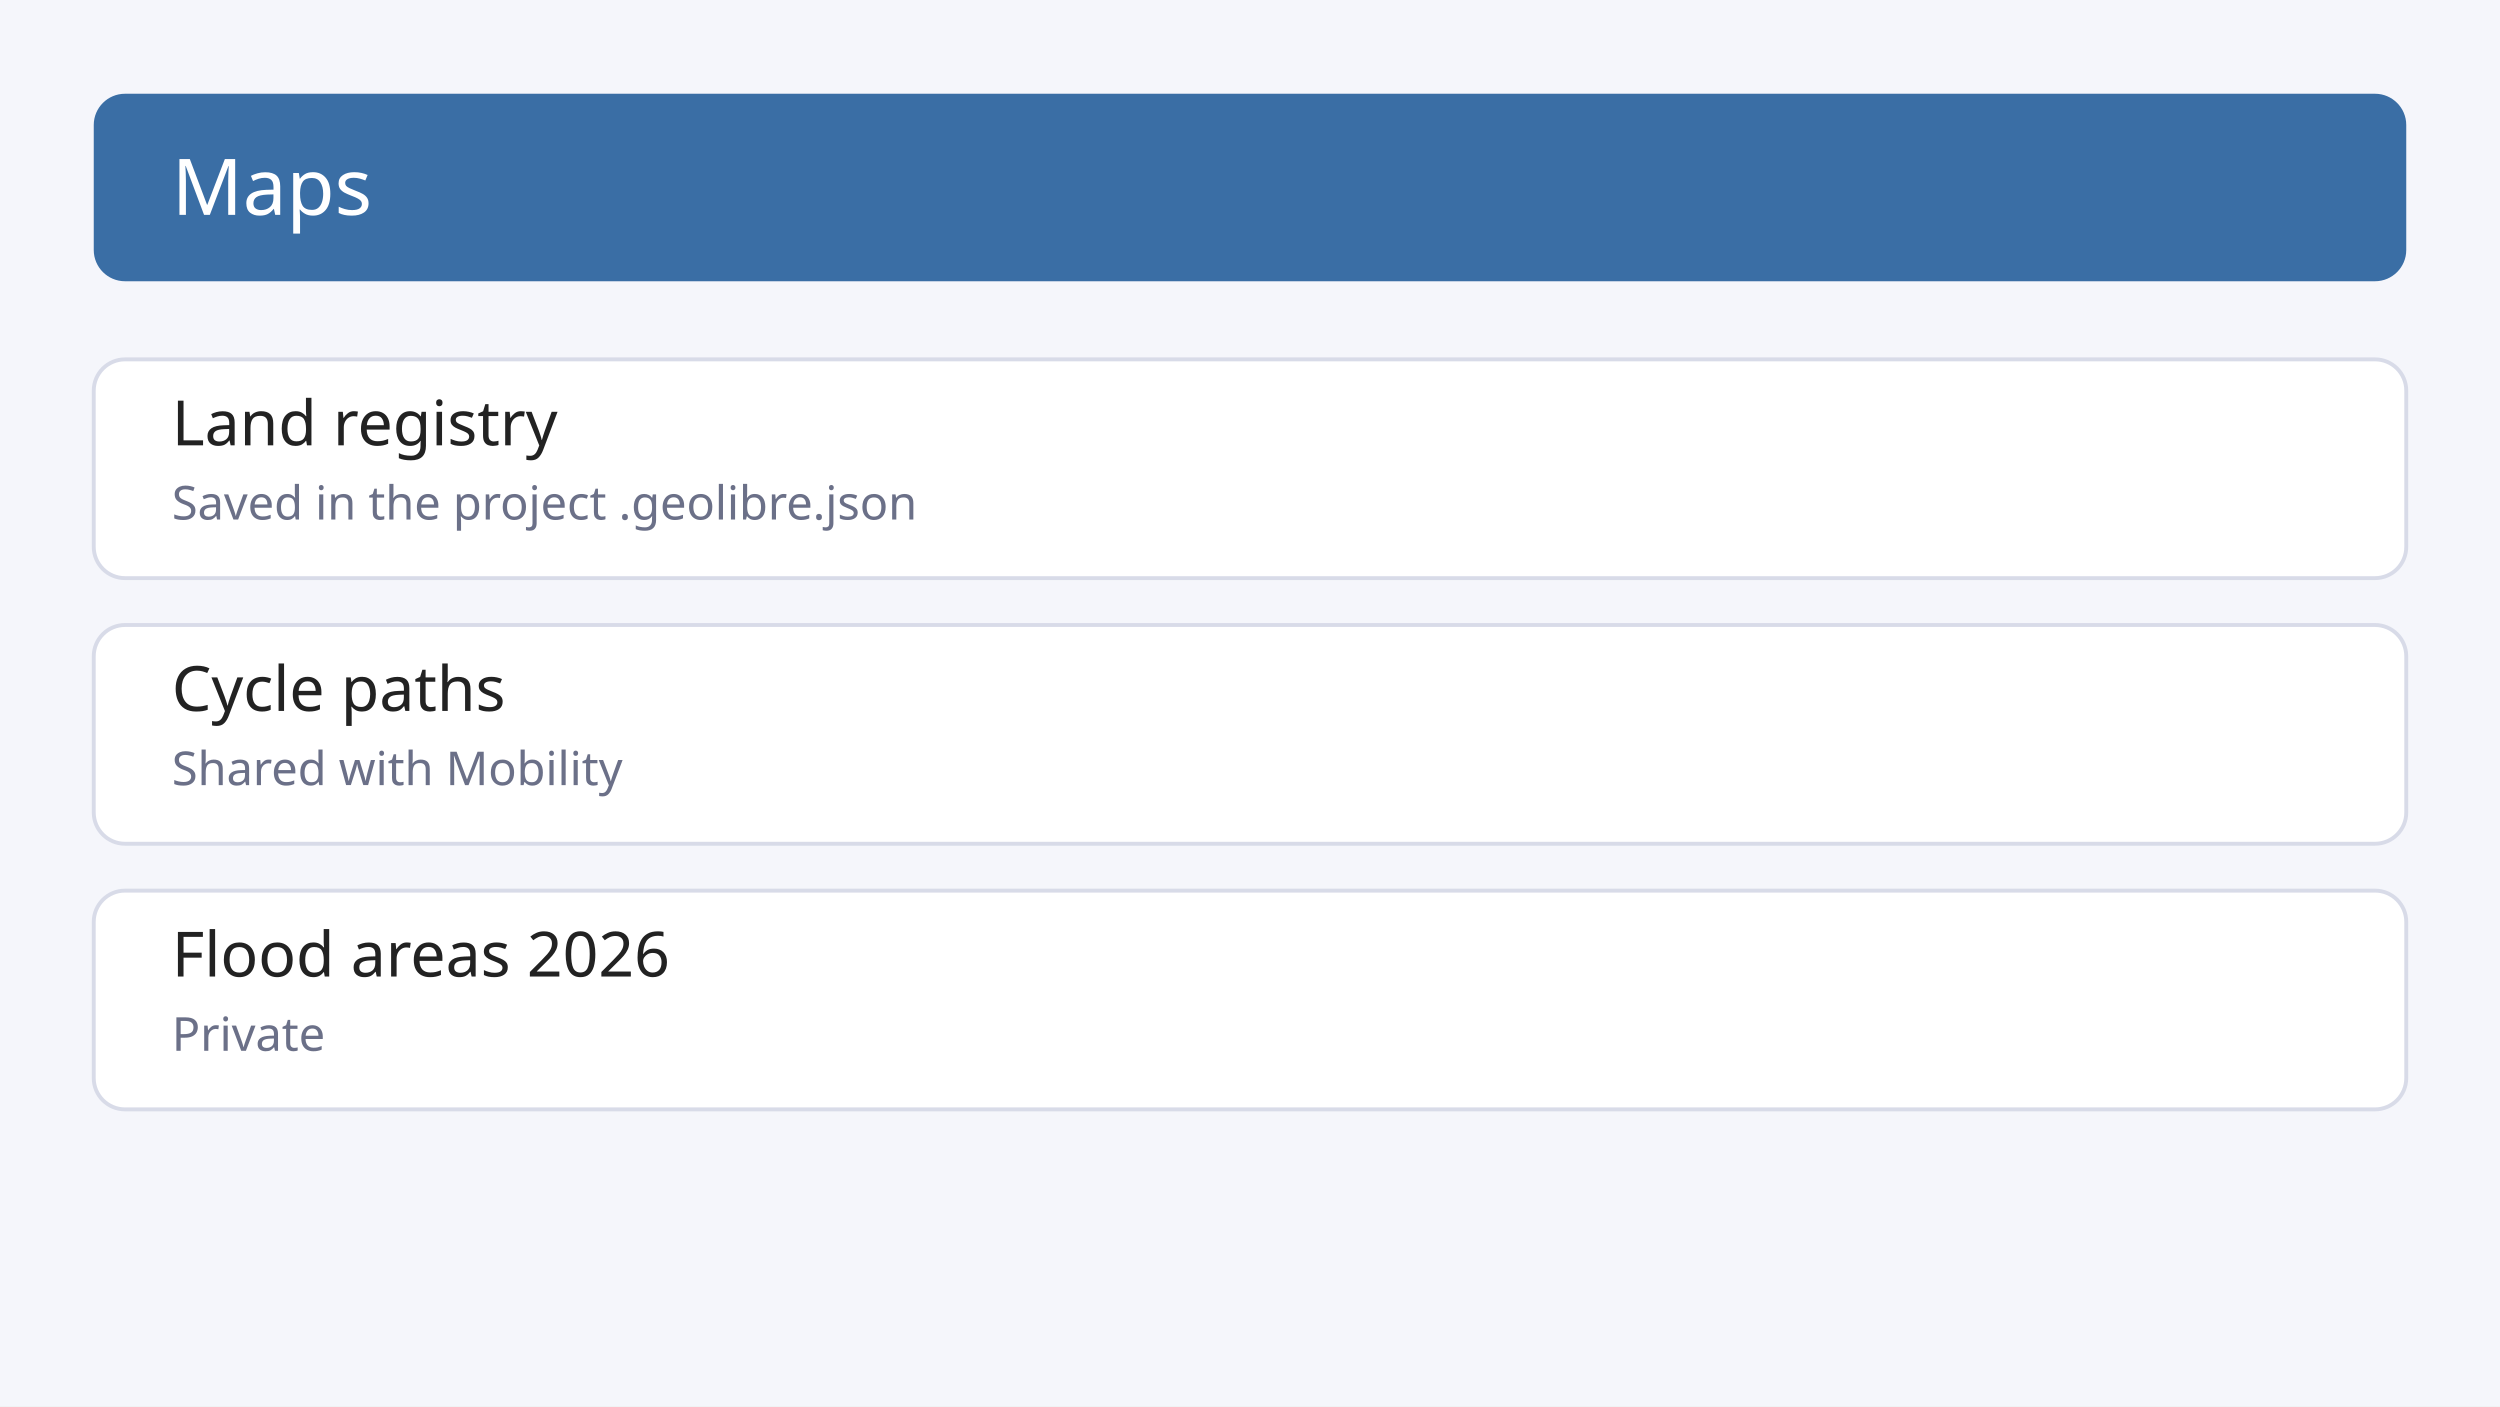
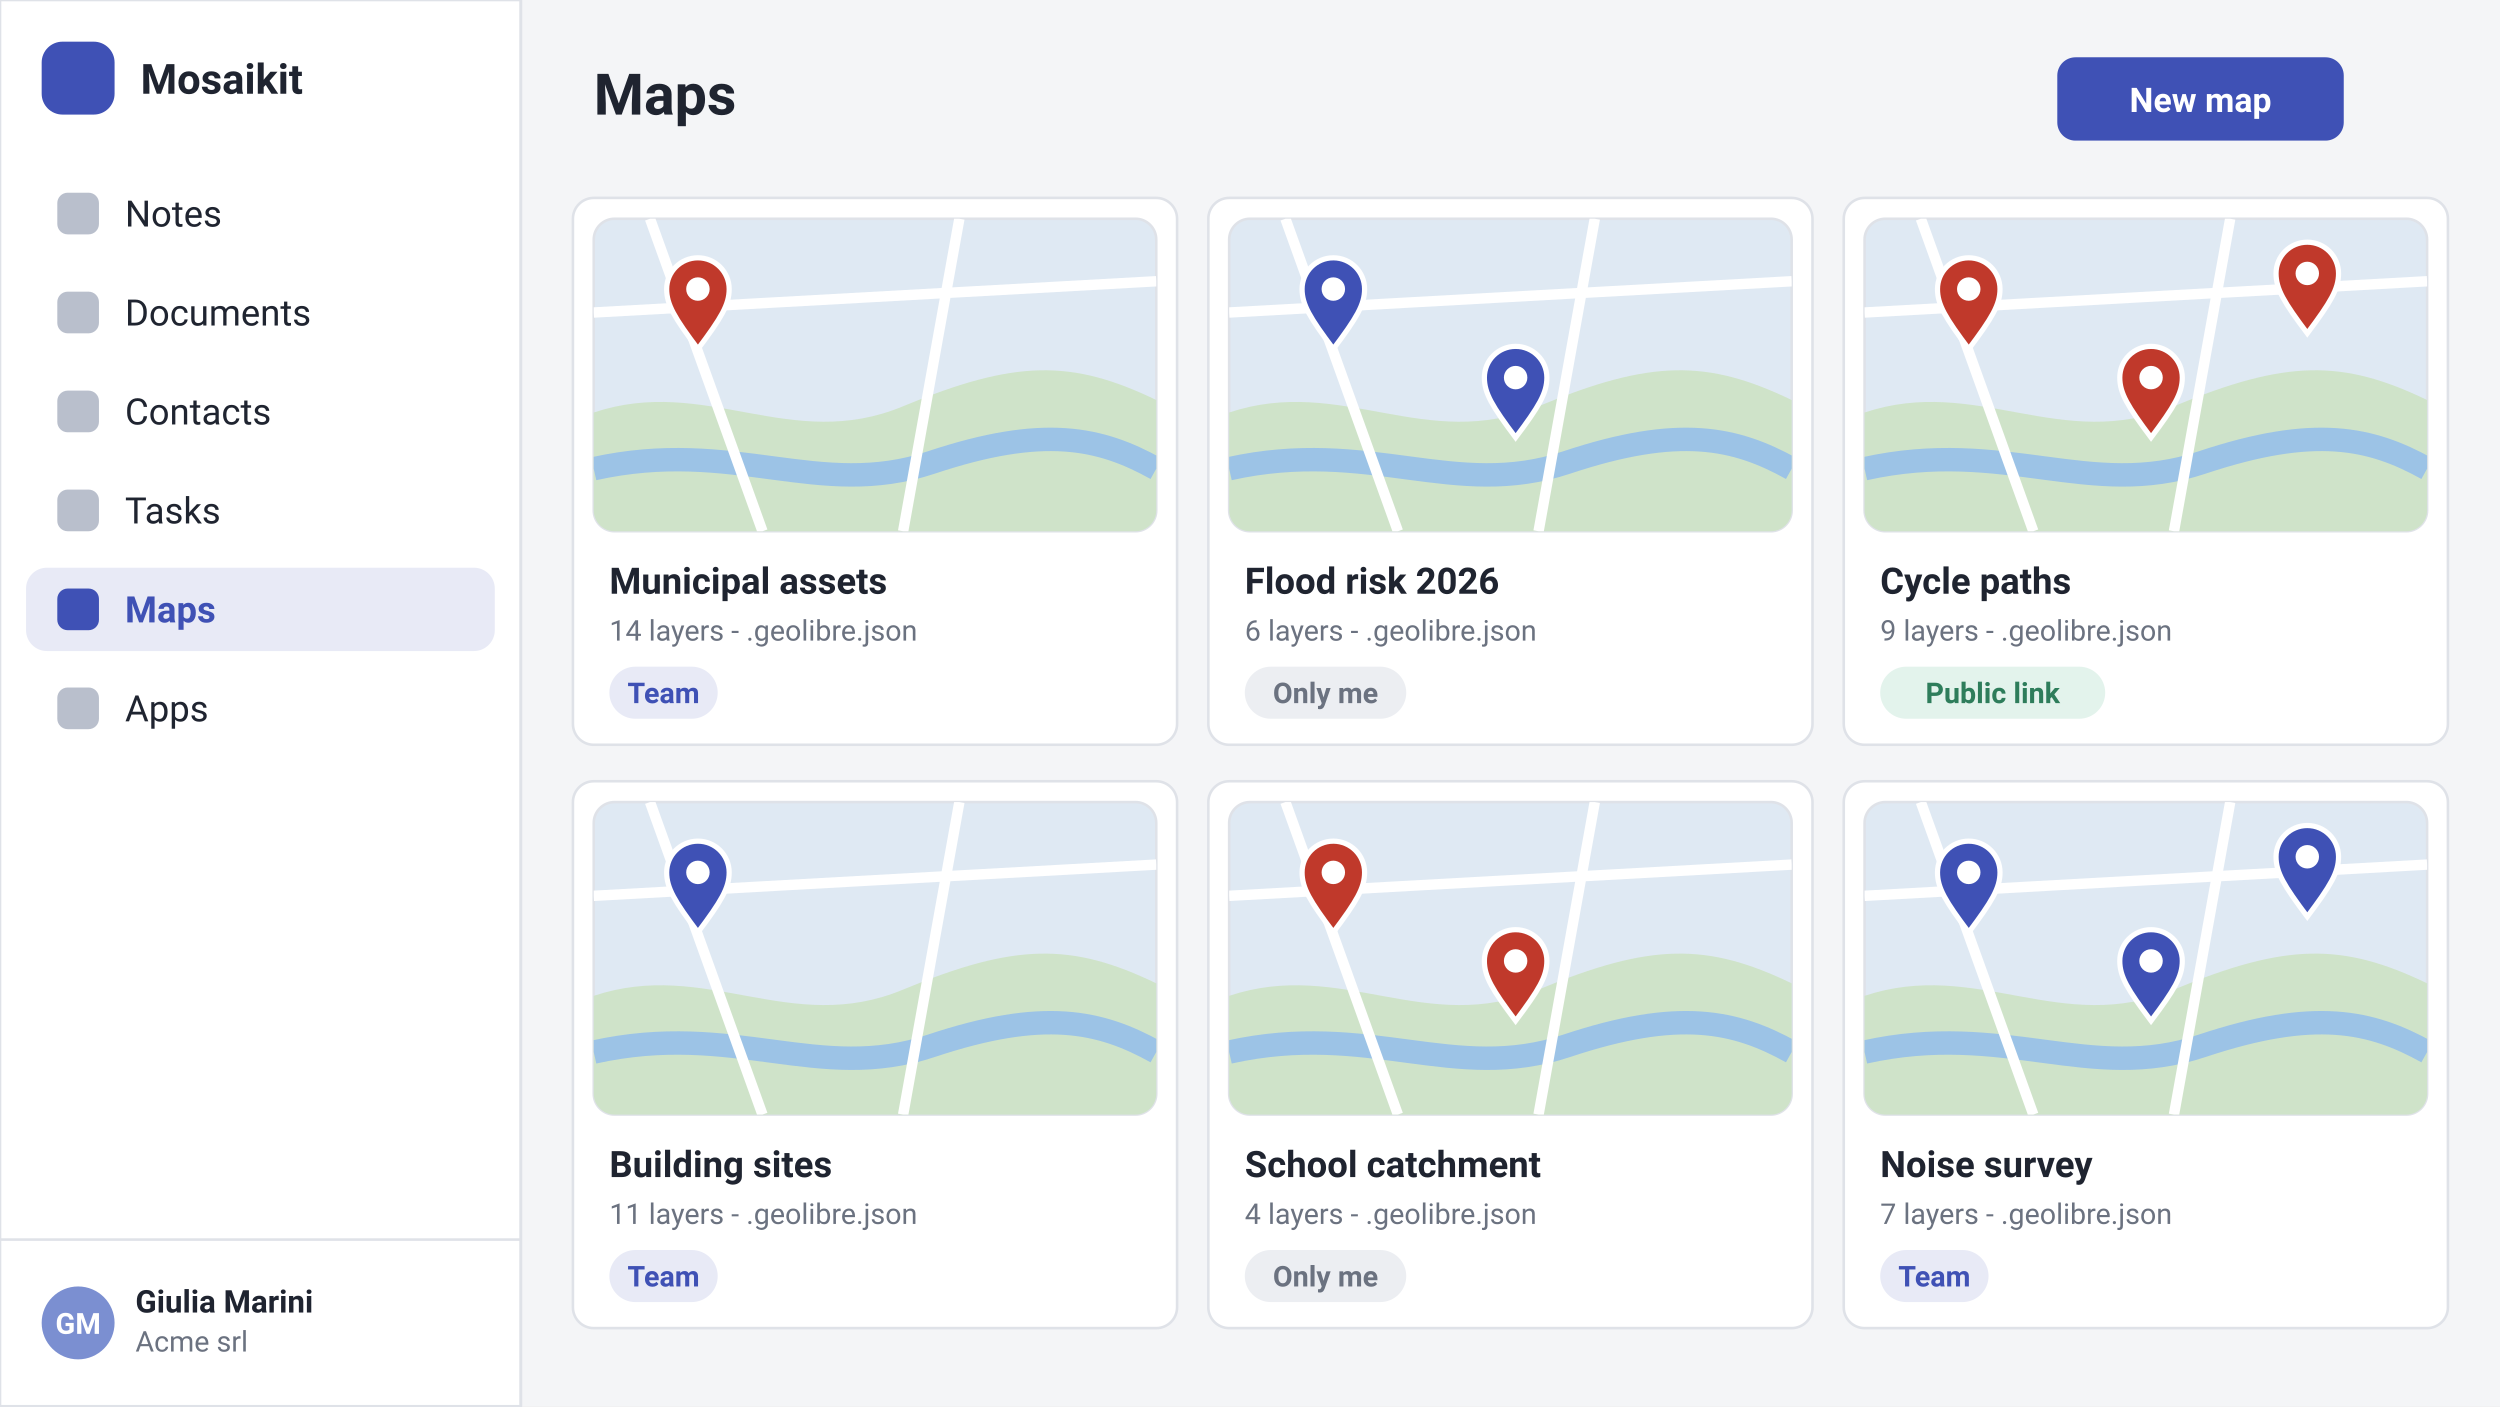
- <svg xmlns="http://www.w3.org/2000/svg" viewBox="0 0 640 360" role="img" aria-label="Catalog of maps">
-   <rect width="640" height="360" fill="#f5f6fb" />
-   <rect x="24" y="24" width="592" height="48" rx="8" fill="#3a6ea5" />
-   <text x="44" y="55" font-family="sans-serif" font-size="20" fill="#fff">Maps</text>
-   <rect x="24" y="92" width="592" height="56" rx="8" fill="#fff" stroke="#d8dbe8" />
-   <text x="44" y="114" font-family="sans-serif" font-size="16" fill="#222">Land registry</text>
-   <text x="44" y="133" font-family="sans-serif" font-size="12" fill="#6b7088">Saved in the project .geolibre.json</text>
-   <rect x="24" y="160" width="592" height="56" rx="8" fill="#fff" stroke="#d8dbe8" />
-   <text x="44" y="182" font-family="sans-serif" font-size="16" fill="#222">Cycle paths</text>
-   <text x="44" y="201" font-family="sans-serif" font-size="12" fill="#6b7088">Shared with Mobility</text>
-   <rect x="24" y="228" width="592" height="56" rx="8" fill="#fff" stroke="#d8dbe8" />
-   <text x="44" y="250" font-family="sans-serif" font-size="16" fill="#222">Flood areas 2026</text>
-   <text x="44" y="269" font-family="sans-serif" font-size="12" fill="#6b7088">Private</text>
+ <svg xmlns="http://www.w3.org/2000/svg" viewBox="0 0 960 540" role="img" aria-label="Maps: the catalogue of maps" font-family="Segoe UI, Roboto, Helvetica, Arial, sans-serif">
+   <rect width="960" height="540" fill="#f4f5f7" />
+   <rect x="0" y="0" width="200" height="540" rx="0" fill="#ffffff" stroke="#dfe2e8" />
+   <rect x="16" y="16" width="28" height="28" rx="8" fill="#3f51b5" />
+   <text x="54" y="36" font-size="16" fill="#1f2430" font-weight="600">Mosaikit</text>
+   <rect x="22" y="74" width="16" height="16" rx="4" fill="#b9bfcc" />
+   <text x="48" y="87" font-size="14" fill="#1f2430">Notes</text>
+   <rect x="22" y="112" width="16" height="16" rx="4" fill="#b9bfcc" />
+   <text x="48" y="125" font-size="14" fill="#1f2430">Documents</text>
+   <rect x="22" y="150" width="16" height="16" rx="4" fill="#b9bfcc" />
+   <text x="48" y="163" font-size="14" fill="#1f2430">Contacts</text>
+   <rect x="22" y="188" width="16" height="16" rx="4" fill="#b9bfcc" />
+   <text x="48" y="201" font-size="14" fill="#1f2430">Tasks</text>
+   <rect x="10" y="218" width="180" height="32" rx="8" fill="#e8eaf6" />
+   <rect x="22" y="226" width="16" height="16" rx="4" fill="#3f51b5" />
+   <text x="48" y="239" font-size="14" fill="#3f51b5" font-weight="600">Maps</text>
+   <rect x="22" y="264" width="16" height="16" rx="4" fill="#b9bfcc" />
+   <text x="48" y="277" font-size="14" fill="#1f2430">Apps</text>
+   <line x1="0" y1="476" x2="200" y2="476" stroke="#dfe2e8" stroke-width="1" />
+   <circle cx="30" cy="508" r="14" fill="#7b8fd1" />
+   <text x="30" y="512.2" font-size="11.2" fill="#fff" font-weight="600" text-anchor="middle">GM</text>
+   <text x="52" y="504" font-size="12" fill="#1f2430" font-weight="600">Giulia Marini</text>
+   <text x="52" y="519" font-size="11" fill="#6b7280">Acme srl</text>
+   <line x1="200" y1="0" x2="200" y2="540" stroke="#dfe2e8" stroke-width="1" />
+   <text x="228" y="44" font-size="22" fill="#1f2430" font-weight="600">Maps</text>
+   <rect x="790" y="22" width="110" height="32" rx="7" fill="#3f51b5" />
+   <text x="845" y="43" font-size="13" fill="#fff" font-weight="600" text-anchor="middle">New map</text>
+   <rect x="220" y="76" width="232" height="210" rx="8" fill="#ffffff" stroke="#dfe2e8" />
+   <rect x="228" y="84" width="216" height="120" rx="8" fill="#dfe9f3" stroke="#dfe2e8" />
+   <clipPath id="m0">
+     <rect x="228" y="84" width="216" height="120" rx="8" />
+   </clipPath>
+   <g clip-path="url(#m0)">
+     <path d="M228 158.4C271.2 144 303.6 174 346.8 156S411.6 138 444 153.6V204H228Z" fill="#cfe3c9" />
+     <path d="M228 180C282 168 314.4 192 357.6 177.6S422.4 168 444 180" stroke="#9cc3e6" stroke-width="9" fill="none" />
+     <path d="M249.6 84L292.8 204M228 120L444 108M368.4 84L346.8 204" stroke="#fff" stroke-width="4" fill="none" />
+   </g>
+   <path d="M268 134c-9-12-12-17-12-23a12 12 0 1 1 24 0c0 6-3 11-12 23z" fill="#c0392b" stroke="#fff" stroke-width="2" />
+   <circle cx="268" cy="111" r="4.5" fill="#fff" />
+   <text x="234" y="228" font-size="14" fill="#1f2430" font-weight="600">Municipal assets</text>
+   <text x="234" y="246" font-size="11" fill="#6b7280">14 layers  -  .geolibre.json</text>
+   <rect x="234" y="256" width="41.6" height="20" rx="10" fill="#e8eaf6" />
+   <text x="254.8" y="270" font-size="11" fill="#3f51b5" font-weight="600" text-anchor="middle">Team</text>
+   <rect x="464" y="76" width="232" height="210" rx="8" fill="#ffffff" stroke="#dfe2e8" />
+   <rect x="472" y="84" width="216" height="120" rx="8" fill="#dfe9f3" stroke="#dfe2e8" />
+   <clipPath id="m1">
+     <rect x="472" y="84" width="216" height="120" rx="8" />
+   </clipPath>
+   <g clip-path="url(#m1)">
+     <path d="M472 158.4C515.2 144 547.6 174 590.8 156S655.6 138 688 153.6V204H472Z" fill="#cfe3c9" />
+     <path d="M472 180C526 168 558.4 192 601.6 177.6S666.4 168 688 180" stroke="#9cc3e6" stroke-width="9" fill="none" />
+     <path d="M493.6 84L536.8 204M472 120L688 108M612.4 84L590.8 204" stroke="#fff" stroke-width="4" fill="none" />
+   </g>
+   <path d="M512 134c-9-12-12-17-12-23a12 12 0 1 1 24 0c0 6-3 11-12 23z" fill="#3f51b5" stroke="#fff" stroke-width="2" />
+   <circle cx="512" cy="111" r="4.5" fill="#fff" />
+   <path d="M582 168c-9-12-12-17-12-23a12 12 0 1 1 24 0c0 6-3 11-12 23z" fill="#3f51b5" stroke="#fff" stroke-width="2" />
+   <circle cx="582" cy="145" r="4.5" fill="#fff" />
+   <text x="478" y="228" font-size="14" fill="#1f2430" font-weight="600">Flood risk 2026</text>
+   <text x="478" y="246" font-size="11" fill="#6b7280">6 layers  -  .geolibre.json</text>
+   <rect x="478" y="256" width="62" height="20" rx="10" fill="#eceef2" />
+   <text x="509" y="270" font-size="11" fill="#6b7280" font-weight="600" text-anchor="middle">Only me</text>
+   <rect x="708" y="76" width="232" height="210" rx="8" fill="#ffffff" stroke="#dfe2e8" />
+   <rect x="716" y="84" width="216" height="120" rx="8" fill="#dfe9f3" stroke="#dfe2e8" />
+   <clipPath id="m2">
+     <rect x="716" y="84" width="216" height="120" rx="8" />
+   </clipPath>
+   <g clip-path="url(#m2)">
+     <path d="M716 158.4C759.2 144 791.6 174 834.8 156S899.6 138 932 153.6V204H716Z" fill="#cfe3c9" />
+     <path d="M716 180C770 168 802.4 192 845.6 177.6S910.4 168 932 180" stroke="#9cc3e6" stroke-width="9" fill="none" />
+     <path d="M737.6 84L780.8 204M716 120L932 108M856.4 84L834.8 204" stroke="#fff" stroke-width="4" fill="none" />
+   </g>
+   <path d="M756 134c-9-12-12-17-12-23a12 12 0 1 1 24 0c0 6-3 11-12 23z" fill="#c0392b" stroke="#fff" stroke-width="2" />
+   <circle cx="756" cy="111" r="4.5" fill="#fff" />
+   <path d="M826 168c-9-12-12-17-12-23a12 12 0 1 1 24 0c0 6-3 11-12 23z" fill="#c0392b" stroke="#fff" stroke-width="2" />
+   <circle cx="826" cy="145" r="4.5" fill="#fff" />
+   <path d="M886 128c-9-12-12-17-12-23a12 12 0 1 1 24 0c0 6-3 11-12 23z" fill="#c0392b" stroke="#fff" stroke-width="2" />
+   <circle cx="886" cy="105" r="4.5" fill="#fff" />
+   <text x="722" y="228" font-size="14" fill="#1f2430" font-weight="600">Cycle paths</text>
+   <text x="722" y="246" font-size="11" fill="#6b7280">9 layers  -  .geolibre.json</text>
+   <rect x="722" y="256" width="86.4" height="20" rx="10" fill="#e3f3ec" />
+   <text x="765.2" y="270" font-size="11" fill="#2e7d5b" font-weight="600" text-anchor="middle">Public link</text>
+   <rect x="220" y="300" width="232" height="210" rx="8" fill="#ffffff" stroke="#dfe2e8" />
+   <rect x="228" y="308" width="216" height="120" rx="8" fill="#dfe9f3" stroke="#dfe2e8" />
+   <clipPath id="m3">
+     <rect x="228" y="308" width="216" height="120" rx="8" />
+   </clipPath>
+   <g clip-path="url(#m3)">
+     <path d="M228 382.4C271.2 368 303.6 398 346.8 380S411.6 362 444 377.6V428H228Z" fill="#cfe3c9" />
+     <path d="M228 404C282 392 314.4 416 357.6 401.6S422.4 392 444 404" stroke="#9cc3e6" stroke-width="9" fill="none" />
+     <path d="M249.6 308L292.8 428M228 344L444 332M368.4 308L346.8 428" stroke="#fff" stroke-width="4" fill="none" />
+   </g>
+   <path d="M268 358c-9-12-12-17-12-23a12 12 0 1 1 24 0c0 6-3 11-12 23z" fill="#3f51b5" stroke="#fff" stroke-width="2" />
+   <circle cx="268" cy="335" r="4.5" fill="#fff" />
+   <text x="234" y="452" font-size="14" fill="#1f2430" font-weight="600">Building sites</text>
+   <text x="234" y="470" font-size="11" fill="#6b7280">11 layers  -  .geolibre.json</text>
+   <rect x="234" y="480" width="41.6" height="20" rx="10" fill="#e8eaf6" />
+   <text x="254.8" y="494" font-size="11" fill="#3f51b5" font-weight="600" text-anchor="middle">Team</text>
+   <rect x="464" y="300" width="232" height="210" rx="8" fill="#ffffff" stroke="#dfe2e8" />
+   <rect x="472" y="308" width="216" height="120" rx="8" fill="#dfe9f3" stroke="#dfe2e8" />
+   <clipPath id="m4">
+     <rect x="472" y="308" width="216" height="120" rx="8" />
+   </clipPath>
+   <g clip-path="url(#m4)">
+     <path d="M472 382.4C515.2 368 547.6 398 590.8 380S655.6 362 688 377.6V428H472Z" fill="#cfe3c9" />
+     <path d="M472 404C526 392 558.4 416 601.6 401.6S666.4 392 688 404" stroke="#9cc3e6" stroke-width="9" fill="none" />
+     <path d="M493.6 308L536.8 428M472 344L688 332M612.4 308L590.8 428" stroke="#fff" stroke-width="4" fill="none" />
+   </g>
+   <path d="M512 358c-9-12-12-17-12-23a12 12 0 1 1 24 0c0 6-3 11-12 23z" fill="#c0392b" stroke="#fff" stroke-width="2" />
+   <circle cx="512" cy="335" r="4.5" fill="#fff" />
+   <path d="M582 392c-9-12-12-17-12-23a12 12 0 1 1 24 0c0 6-3 11-12 23z" fill="#c0392b" stroke="#fff" stroke-width="2" />
+   <circle cx="582" cy="369" r="4.5" fill="#fff" />
+   <text x="478" y="452" font-size="14" fill="#1f2430" font-weight="600">School catchment</text>
+   <text x="478" y="470" font-size="11" fill="#6b7280">4 layers  -  .geolibre.json</text>
+   <rect x="478" y="480" width="62" height="20" rx="10" fill="#eceef2" />
+   <text x="509" y="494" font-size="11" fill="#6b7280" font-weight="600" text-anchor="middle">Only me</text>
+   <rect x="708" y="300" width="232" height="210" rx="8" fill="#ffffff" stroke="#dfe2e8" />
+   <rect x="716" y="308" width="216" height="120" rx="8" fill="#dfe9f3" stroke="#dfe2e8" />
+   <clipPath id="m5">
+     <rect x="716" y="308" width="216" height="120" rx="8" />
+   </clipPath>
+   <g clip-path="url(#m5)">
+     <path d="M716 382.4C759.2 368 791.6 398 834.8 380S899.6 362 932 377.6V428H716Z" fill="#cfe3c9" />
+     <path d="M716 404C770 392 802.4 416 845.6 401.6S910.4 392 932 404" stroke="#9cc3e6" stroke-width="9" fill="none" />
+     <path d="M737.6 308L780.8 428M716 344L932 332M856.4 308L834.8 428" stroke="#fff" stroke-width="4" fill="none" />
+   </g>
+   <path d="M756 358c-9-12-12-17-12-23a12 12 0 1 1 24 0c0 6-3 11-12 23z" fill="#3f51b5" stroke="#fff" stroke-width="2" />
+   <circle cx="756" cy="335" r="4.5" fill="#fff" />
+   <path d="M826 392c-9-12-12-17-12-23a12 12 0 1 1 24 0c0 6-3 11-12 23z" fill="#3f51b5" stroke="#fff" stroke-width="2" />
+   <circle cx="826" cy="369" r="4.5" fill="#fff" />
+   <path d="M886 352c-9-12-12-17-12-23a12 12 0 1 1 24 0c0 6-3 11-12 23z" fill="#3f51b5" stroke="#fff" stroke-width="2" />
+   <circle cx="886" cy="329" r="4.5" fill="#fff" />
+   <text x="722" y="452" font-size="14" fill="#1f2430" font-weight="600">Noise survey</text>
+   <text x="722" y="470" font-size="11" fill="#6b7280">7 layers  -  .geolibre.json</text>
+   <rect x="722" y="480" width="41.6" height="20" rx="10" fill="#e8eaf6" />
+   <text x="742.8" y="494" font-size="11" fill="#3f51b5" font-weight="600" text-anchor="middle">Team</text>
</svg>
